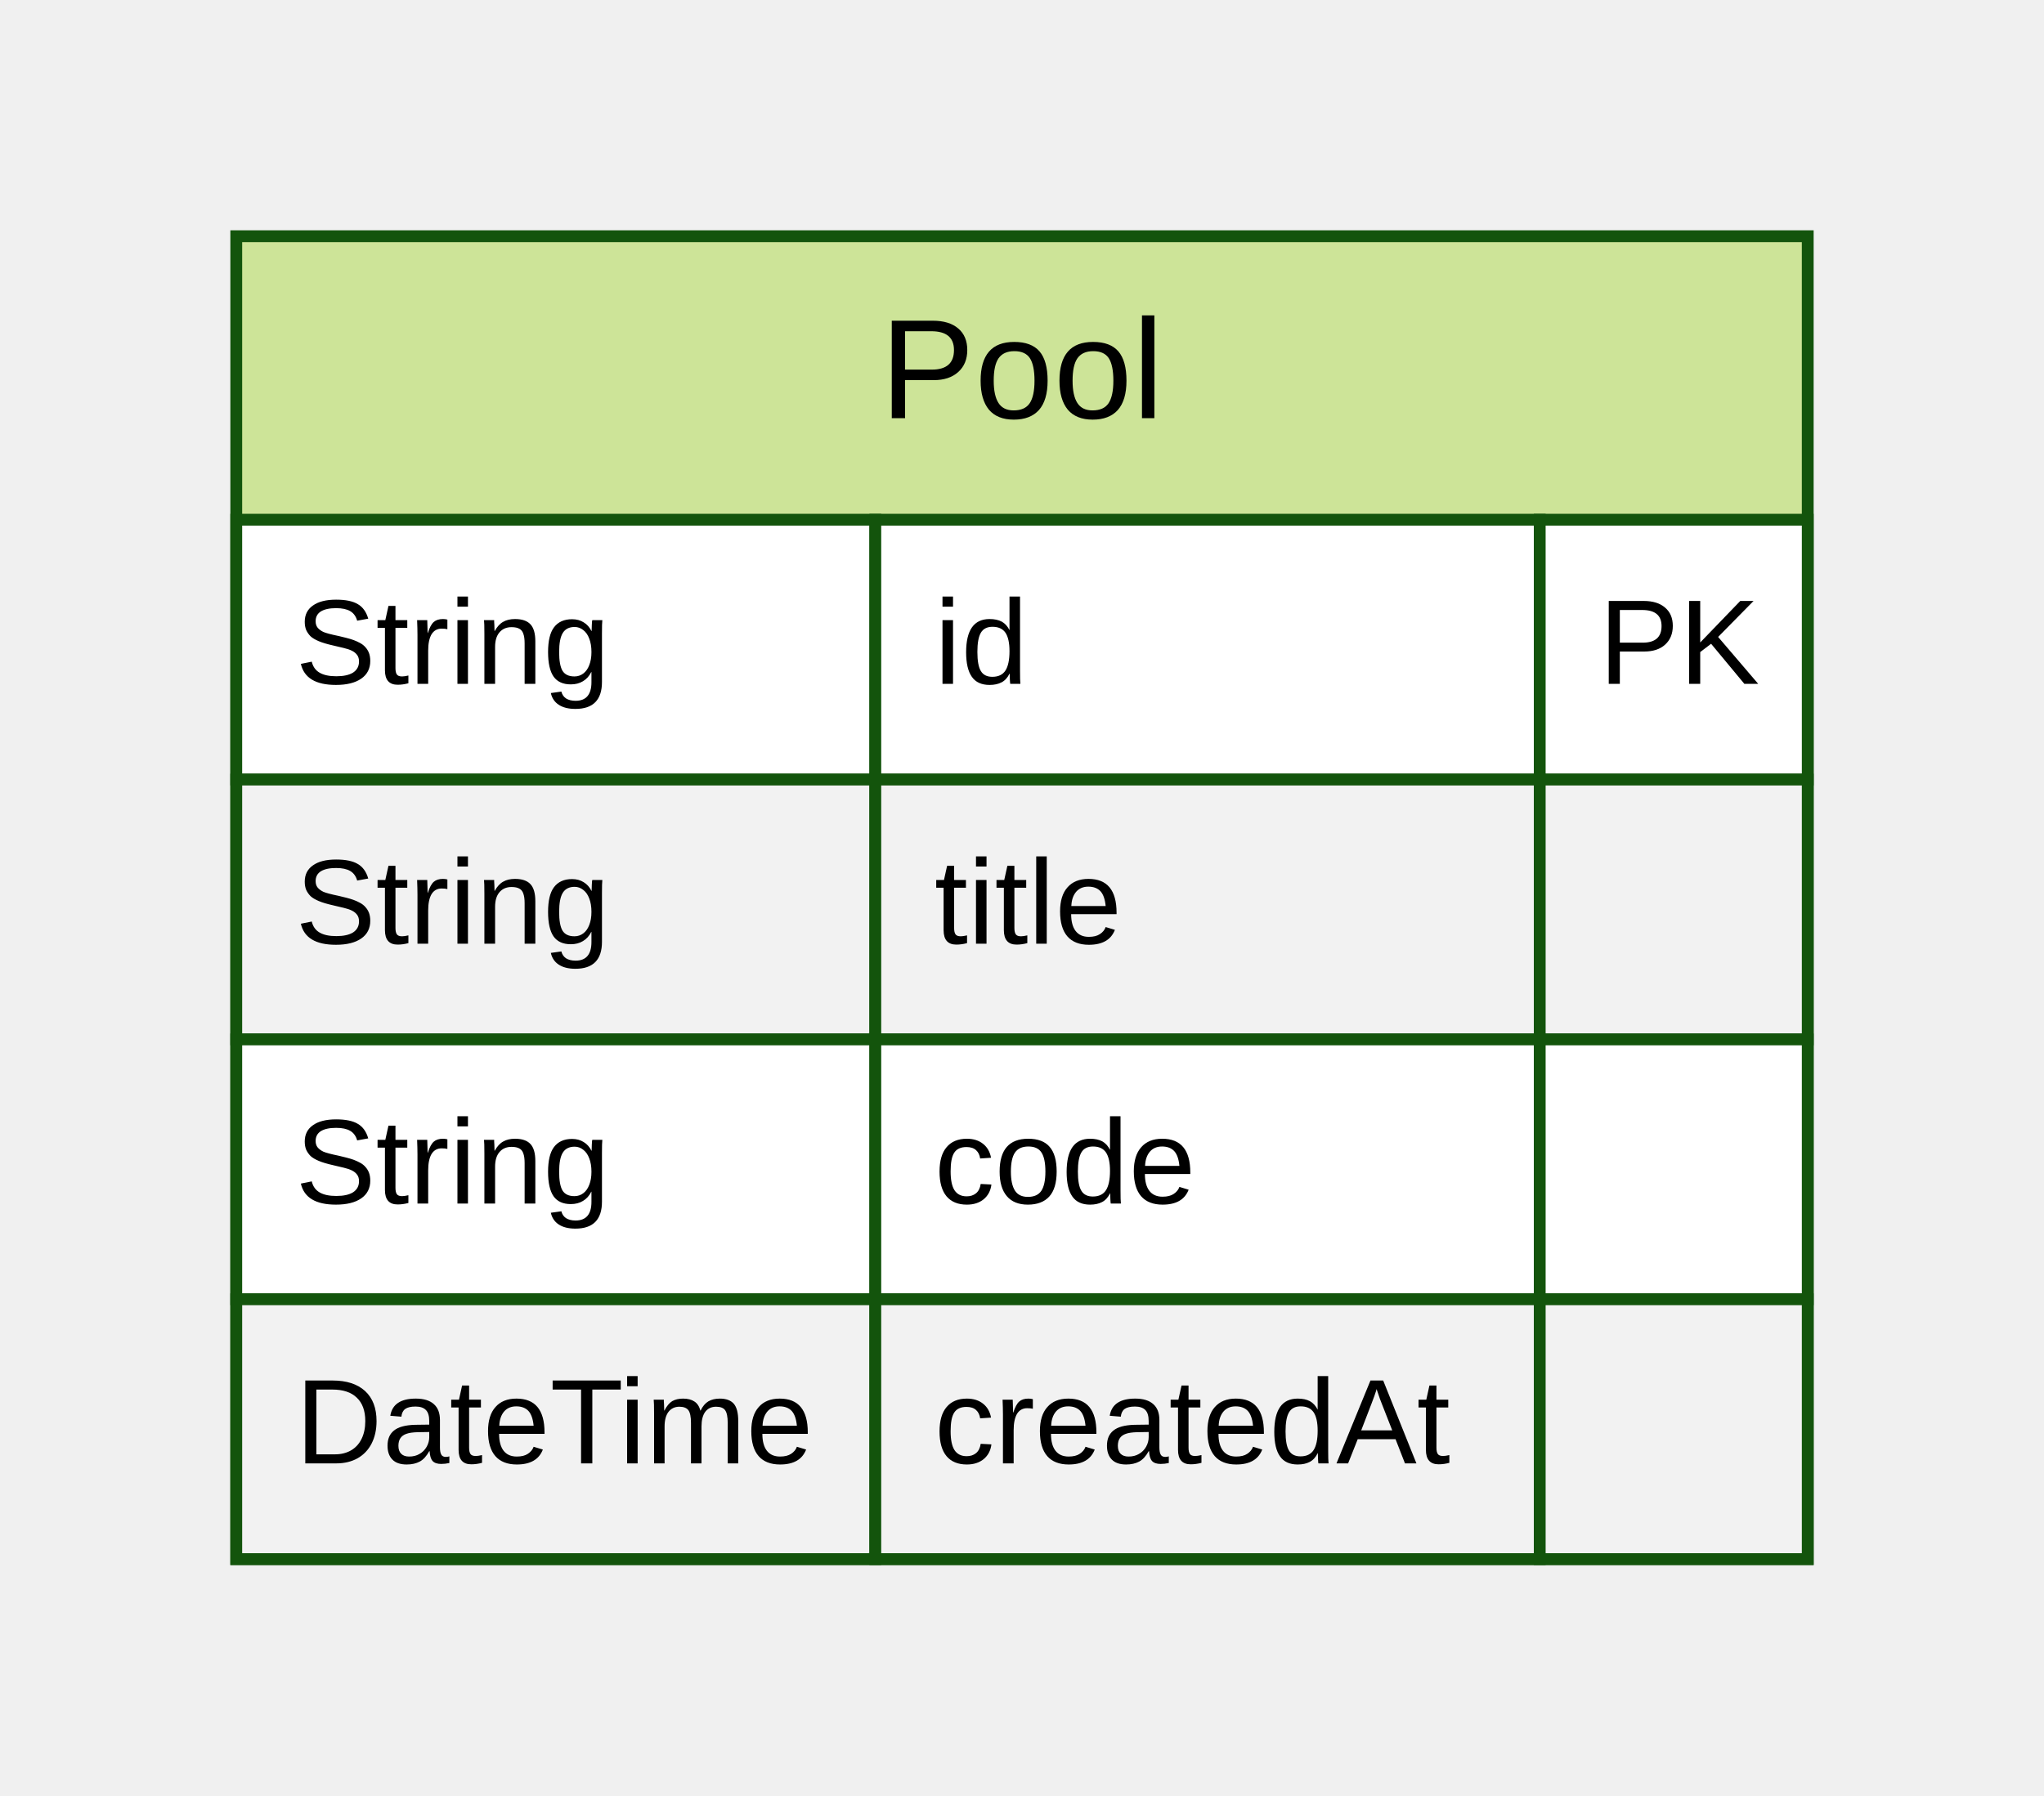
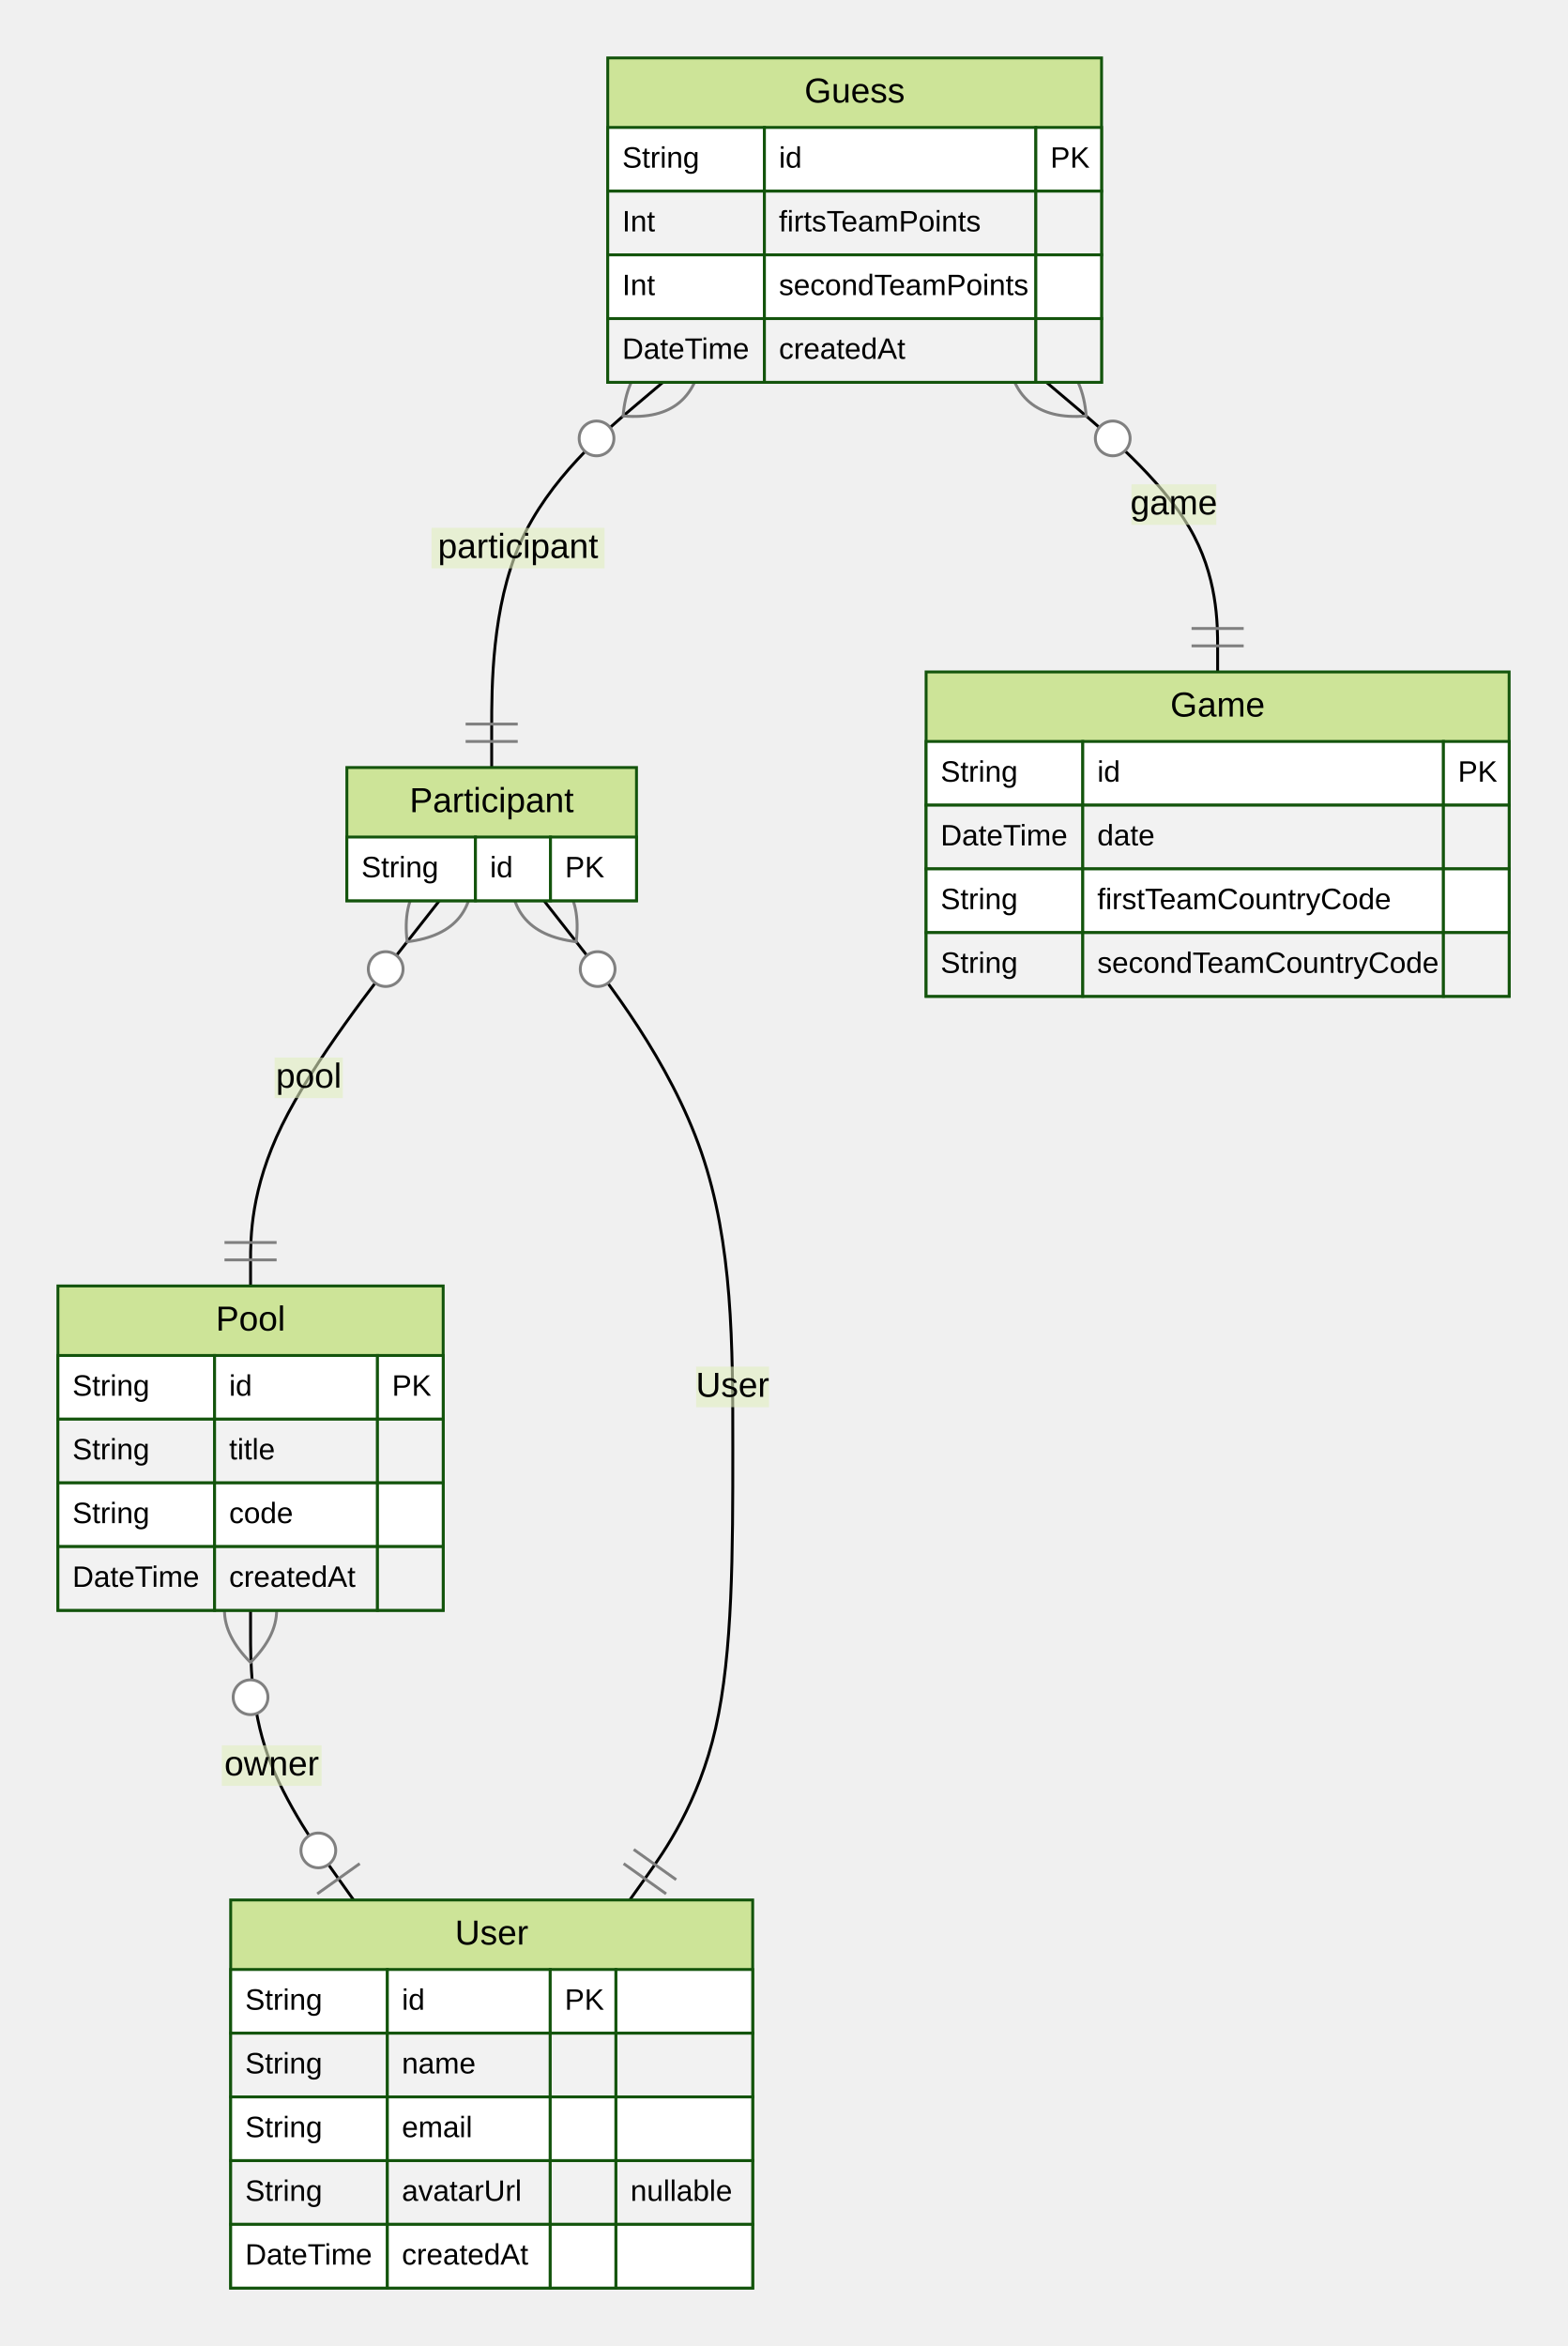
- <svg xmlns="http://www.w3.org/2000/svg" aria-labelledby="chart-title-mermaid-0 chart-desc-mermaid-0" role="img" viewBox="0 0 173.026 152" style="max-width: 173.026px; background-color: white;" width="100%" id="mermaid-0">
+ <svg xmlns="http://www.w3.org/2000/svg" aria-labelledby="chart-title-mermaid-0 chart-desc-mermaid-0" role="img" viewBox="0 0 541.082 810" style="max-width: 541.082px; background-color: white;" width="100%" id="mermaid-0">
  <style>#mermaid-0 {font-family:"trebuchet ms",verdana,arial,sans-serif;font-size:16px;fill:#000000;}#mermaid-0 .error-icon{fill:#552222;}#mermaid-0 .error-text{fill:#552222;stroke:#552222;}#mermaid-0 .edge-thickness-normal{stroke-width:2px;}#mermaid-0 .edge-thickness-thick{stroke-width:3.5px;}#mermaid-0 .edge-pattern-solid{stroke-dasharray:0;}#mermaid-0 .edge-pattern-dashed{stroke-dasharray:3;}#mermaid-0 .edge-pattern-dotted{stroke-dasharray:2;}#mermaid-0 .marker{fill:#000000;stroke:#000000;}#mermaid-0 .marker.cross{stroke:#000000;}#mermaid-0 svg{font-family:"trebuchet ms",verdana,arial,sans-serif;font-size:16px;}#mermaid-0 .entityBox{fill:#cde498;stroke:#13540c;}#mermaid-0 .attributeBoxOdd{fill:#ffffff;stroke:#13540c;}#mermaid-0 .attributeBoxEven{fill:#f2f2f2;stroke:#13540c;}#mermaid-0 .relationshipLabelBox{fill:hsl(78.158, 58.462%, 84.51%);opacity:0.7;background-color:hsl(78.158, 58.462%, 84.51%);}#mermaid-0 .relationshipLabelBox rect{opacity:0.5;}#mermaid-0 .relationshipLine{stroke:#000000;}#mermaid-0 :root{--mermaid-font-family:"trebuchet ms",verdana,arial,sans-serif;}</style>
  <g />
  <defs>
    <marker orient="auto" markerHeight="18" markerWidth="18" refY="9" refX="0" id="ONLY_ONE_START">
      <path d="M9,0 L9,18 M15,0 L15,18" fill="none" stroke="gray" />
    </marker>
  </defs>
  <defs>
    <marker orient="auto" markerHeight="18" markerWidth="18" refY="9" refX="18" id="ONLY_ONE_END">
      <path d="M3,0 L3,18 M9,0 L9,18" fill="none" stroke="gray" />
    </marker>
  </defs>
  <defs>
    <marker orient="auto" markerHeight="18" markerWidth="30" refY="9" refX="0" id="ZERO_OR_ONE_START">
      <circle r="6" cy="9" cx="21" fill="white" stroke="gray" />
      <path d="M9,0 L9,18" fill="none" stroke="gray" />
    </marker>
  </defs>
  <defs>
    <marker orient="auto" markerHeight="18" markerWidth="30" refY="9" refX="30" id="ZERO_OR_ONE_END">
      <circle r="6" cy="9" cx="9" fill="white" stroke="gray" />
      <path d="M21,0 L21,18" fill="none" stroke="gray" />
    </marker>
  </defs>
  <defs>
    <marker orient="auto" markerHeight="36" markerWidth="45" refY="18" refX="18" id="ONE_OR_MORE_START">
      <path d="M0,18 Q 18,0 36,18 Q 18,36 0,18 M42,9 L42,27" fill="none" stroke="gray" />
    </marker>
  </defs>
  <defs>
    <marker orient="auto" markerHeight="36" markerWidth="45" refY="18" refX="27" id="ONE_OR_MORE_END">
      <path d="M3,9 L3,27 M9,18 Q27,0 45,18 Q27,36 9,18" fill="none" stroke="gray" />
    </marker>
  </defs>
  <defs>
    <marker orient="auto" markerHeight="36" markerWidth="57" refY="18" refX="18" id="ZERO_OR_MORE_START">
      <circle r="6" cy="18" cx="48" fill="white" stroke="gray" />
      <path d="M0,18 Q18,0 36,18 Q18,36 0,18" fill="none" stroke="gray" />
    </marker>
  </defs>
  <defs>
    <marker orient="auto" markerHeight="36" markerWidth="57" refY="18" refX="39" id="ZERO_OR_MORE_END">
      <circle r="6" cy="18" cx="9" fill="white" stroke="gray" />
      <path d="M21,18 Q39,0 57,18 Q39,36 21,18" fill="none" stroke="gray" />
    </marker>
  </defs>
-   <g transform="translate(20,20 )" id="Pool">
+   <path marker-start="url(#ZERO_OR_MORE_START)" marker-end="url(#ZERO_OR_ONE_END)" fill="none" stroke="gray" d="M86.513,556L86.513,564.333C86.513,572.667,86.513,589.333,92.443,606C98.373,622.667,110.233,639.333,116.163,647.667L122.093,656" class="er relationshipLine" />
+   <path marker-start="url(#ZERO_OR_MORE_START)" marker-end="url(#ONLY_ONE_END)" fill="none" stroke="gray" d="M187.835,311L198.7,324.833C209.565,338.667,231.296,366.333,242.161,397.833C253.026,429.333,253.026,464.667,253.026,500C253.026,535.333,253.026,570.667,247.096,596.667C241.167,622.667,229.307,639.333,223.377,647.667L217.447,656" class="er relationshipLine" />
+   <path marker-start="url(#ZERO_OR_MORE_START)" marker-end="url(#ONLY_ONE_END)" fill="none" stroke="gray" d="M151.705,311L140.839,324.833C129.974,338.667,108.244,366.333,97.378,388.5C86.513,410.667,86.513,427.333,86.513,435.667L86.513,444" class="er relationshipLine" />
+   <path marker-start="url(#ZERO_OR_MORE_START)" marker-end="url(#ONLY_ONE_END)" fill="none" stroke="gray" d="M228.887,132L219.034,140.333C209.181,148.667,189.476,165.333,179.623,187.5C169.77,209.667,169.77,237.333,169.77,251.167L169.77,265" class="er relationshipLine" />
+   <path marker-start="url(#ZERO_OR_MORE_START)" marker-end="url(#ONLY_ONE_END)" fill="none" stroke="gray" d="M361.309,132L371.162,140.333C381.015,148.667,400.72,165.333,410.573,182C420.426,198.667,420.426,215.333,420.426,223.667L420.426,232" class="er relationshipLine" />
+   <g transform="translate(20,444 )" id="Pool">
    <rect height="112" width="133.026" y="0" x="0" stroke="gray" fill-opacity="100%" fill="honeydew" class="er entityBox" />
    <text transform="translate(66.51321,12)" style="font-family: &quot;trebuchet ms&quot;, verdana, arial, sans-serif;; font-size: 12px" text-anchor="middle" dominant-baseline="middle" y="0" x="0" id="entity-Pool" class="er entityLabel">Pool</text>
    <rect height="22" width="54.096" y="24" x="0" stroke="gray" fill-opacity="100%" fill="honeydew" class="er attributeBoxOdd" />
    <text transform="translate(5,35)" style="font-family: &quot;trebuchet ms&quot;, verdana, arial, sans-serif;; font-size: 10.2px" text-anchor="left" dominant-baseline="middle" y="0" x="0" id="entity-Pool-attr-1-type" class="er entityLabel">String</text>
    <rect height="22" width="56.243" y="24" x="54.096" stroke="gray" fill-opacity="100%" fill="honeydew" class="er attributeBoxOdd" />
    <text transform="translate(59.09555,35)" style="font-family: &quot;trebuchet ms&quot;, verdana, arial, sans-serif;; font-size: 10.2px" text-anchor="left" dominant-baseline="middle" y="0" x="0" id="entity-Pool-attr-1-name" class="er entityLabel">id</text>
    <rect height="22" width="22.688" y="24" x="110.339" stroke="gray" fill-opacity="100%" fill="honeydew" class="er attributeBoxOdd" />
    <text transform="translate(115.3387,35)" style="font-family: &quot;trebuchet ms&quot;, verdana, arial, sans-serif;; font-size: 10.2px" text-anchor="left" dominant-baseline="middle" y="0" x="0" id="entity-Pool-attr-1-key" class="er entityLabel">PK</text>
    <rect height="22" width="54.096" y="46" x="0" stroke="gray" fill-opacity="100%" fill="honeydew" class="er attributeBoxEven" />
    <text transform="translate(5,57)" style="font-family: &quot;trebuchet ms&quot;, verdana, arial, sans-serif;; font-size: 10.2px" text-anchor="left" dominant-baseline="middle" y="0" x="0" id="entity-Pool-attr-2-type" class="er entityLabel">String</text>
    <rect height="22" width="56.243" y="46" x="54.096" stroke="gray" fill-opacity="100%" fill="honeydew" class="er attributeBoxEven" />
    <text transform="translate(59.09555,57)" style="font-family: &quot;trebuchet ms&quot;, verdana, arial, sans-serif;; font-size: 10.2px" text-anchor="left" dominant-baseline="middle" y="0" x="0" id="entity-Pool-attr-2-name" class="er entityLabel">title</text>
    <rect height="22" width="22.688" y="46" x="110.339" stroke="gray" fill-opacity="100%" fill="honeydew" class="er attributeBoxEven" />
    <text transform="translate(115.3387,57)" style="font-family: &quot;trebuchet ms&quot;, verdana, arial, sans-serif;; font-size: 10.2px" text-anchor="left" dominant-baseline="middle" y="0" x="0" id="entity-Pool-attr-2-key" class="er entityLabel" />
    <rect height="22" width="54.096" y="68" x="0" stroke="gray" fill-opacity="100%" fill="honeydew" class="er attributeBoxOdd" />
    <text transform="translate(5,79)" style="font-family: &quot;trebuchet ms&quot;, verdana, arial, sans-serif;; font-size: 10.2px" text-anchor="left" dominant-baseline="middle" y="0" x="0" id="entity-Pool-attr-3-type" class="er entityLabel">String</text>
    <rect height="22" width="56.243" y="68" x="54.096" stroke="gray" fill-opacity="100%" fill="honeydew" class="er attributeBoxOdd" />
    <text transform="translate(59.09555,79)" style="font-family: &quot;trebuchet ms&quot;, verdana, arial, sans-serif;; font-size: 10.2px" text-anchor="left" dominant-baseline="middle" y="0" x="0" id="entity-Pool-attr-3-name" class="er entityLabel">code</text>
    <rect height="22" width="22.688" y="68" x="110.339" stroke="gray" fill-opacity="100%" fill="honeydew" class="er attributeBoxOdd" />
    <text transform="translate(115.3387,79)" style="font-family: &quot;trebuchet ms&quot;, verdana, arial, sans-serif;; font-size: 10.2px" text-anchor="left" dominant-baseline="middle" y="0" x="0" id="entity-Pool-attr-3-key" class="er entityLabel" />
    <rect height="22" width="54.096" y="90" x="0" stroke="gray" fill-opacity="100%" fill="honeydew" class="er attributeBoxEven" />
    <text transform="translate(5,101)" style="font-family: &quot;trebuchet ms&quot;, verdana, arial, sans-serif;; font-size: 10.2px" text-anchor="left" dominant-baseline="middle" y="0" x="0" id="entity-Pool-attr-4-type" class="er entityLabel">DateTime</text>
    <rect height="22" width="56.243" y="90" x="54.096" stroke="gray" fill-opacity="100%" fill="honeydew" class="er attributeBoxEven" />
    <text transform="translate(59.09555,101)" style="font-family: &quot;trebuchet ms&quot;, verdana, arial, sans-serif;; font-size: 10.2px" text-anchor="left" dominant-baseline="middle" y="0" x="0" id="entity-Pool-attr-4-name" class="er entityLabel">createdAt</text>
    <rect height="22" width="22.688" y="90" x="110.339" stroke="gray" fill-opacity="100%" fill="honeydew" class="er attributeBoxEven" />
    <text transform="translate(115.3387,101)" style="font-family: &quot;trebuchet ms&quot;, verdana, arial, sans-serif;; font-size: 10.2px" text-anchor="left" dominant-baseline="middle" y="0" x="0" id="entity-Pool-attr-4-key" class="er entityLabel" />
  </g>
+   <g transform="translate(119.7698,265 )" id="Participant">
+     <rect height="46" width="100" y="0" x="0" stroke="gray" fill-opacity="100%" fill="honeydew" class="er entityBox" />
+     <text transform="translate(50,12)" style="font-family: &quot;trebuchet ms&quot;, verdana, arial, sans-serif;; font-size: 12px" text-anchor="middle" dominant-baseline="middle" y="0" x="0" id="entity-Participant" class="er entityLabel">Participant</text>
+     <rect height="22" width="44.399" y="24" x="0" stroke="gray" fill-opacity="100%" fill="honeydew" class="er attributeBoxOdd" />
+     <text transform="translate(5,35)" style="font-family: &quot;trebuchet ms&quot;, verdana, arial, sans-serif;; font-size: 10.2px" text-anchor="left" dominant-baseline="middle" y="0" x="0" id="entity-Participant-attr-1-type" class="er entityLabel">String</text>
+     <rect height="22" width="25.911" y="24" x="44.399" stroke="gray" fill-opacity="100%" fill="honeydew" class="er attributeBoxOdd" />
+     <text transform="translate(49.39862,35)" style="font-family: &quot;trebuchet ms&quot;, verdana, arial, sans-serif;; font-size: 10.2px" text-anchor="left" dominant-baseline="middle" y="0" x="0" id="entity-Participant-attr-1-name" class="er entityLabel">id</text>
+     <rect height="22" width="29.69" y="24" x="70.31" stroke="gray" fill-opacity="100%" fill="honeydew" class="er attributeBoxOdd" />
+     <text transform="translate(75.30976,35)" style="font-family: &quot;trebuchet ms&quot;, verdana, arial, sans-serif;; font-size: 10.2px" text-anchor="left" dominant-baseline="middle" y="0" x="0" id="entity-Participant-attr-1-key" class="er entityLabel">PK</text>
+   </g>
+   <g transform="translate(79.65034,656 )" id="User">
+     <rect height="134" width="180.239" y="0" x="0" stroke="gray" fill-opacity="100%" fill="honeydew" class="er entityBox" />
+     <text transform="translate(90.11948,12)" style="font-family: &quot;trebuchet ms&quot;, verdana, arial, sans-serif;; font-size: 12px" text-anchor="middle" dominant-baseline="middle" y="0" x="0" id="entity-User" class="er entityLabel">User</text>
+     <rect height="22" width="54.096" y="24" x="0" stroke="gray" fill-opacity="100%" fill="honeydew" class="er attributeBoxOdd" />
+     <text transform="translate(5,35)" style="font-family: &quot;trebuchet ms&quot;, verdana, arial, sans-serif;; font-size: 10.2px" text-anchor="left" dominant-baseline="middle" y="0" x="0" id="entity-User-attr-1-type" class="er entityLabel">String</text>
+     <rect height="22" width="56.243" y="24" x="54.096" stroke="gray" fill-opacity="100%" fill="honeydew" class="er attributeBoxOdd" />
+     <text transform="translate(59.09555,35)" style="font-family: &quot;trebuchet ms&quot;, verdana, arial, sans-serif;; font-size: 10.2px" text-anchor="left" dominant-baseline="middle" y="0" x="0" id="entity-User-attr-1-name" class="er entityLabel">id</text>
+     <rect height="22" width="22.688" y="24" x="110.339" stroke="gray" fill-opacity="100%" fill="honeydew" class="er attributeBoxOdd" />
+     <text transform="translate(115.3387,35)" style="font-family: &quot;trebuchet ms&quot;, verdana, arial, sans-serif;; font-size: 10.2px" text-anchor="left" dominant-baseline="middle" y="0" x="0" id="entity-User-attr-1-key" class="er entityLabel">PK</text>
+     <rect height="22" width="47.213" y="24" x="133.026" stroke="gray" fill-opacity="100%" fill="honeydew" class="er attributeBoxOdd" />
+     <text transform="translate(138.0264,35)" style="font-family: &quot;trebuchet ms&quot;, verdana, arial, sans-serif;; font-size: 10.2px" text-anchor="left" dominant-baseline="middle" y="0" x="0" id="entity-User-attr-1-comment" class="er entityLabel" />
+     <rect height="22" width="54.096" y="46" x="0" stroke="gray" fill-opacity="100%" fill="honeydew" class="er attributeBoxEven" />
+     <text transform="translate(5,57)" style="font-family: &quot;trebuchet ms&quot;, verdana, arial, sans-serif;; font-size: 10.2px" text-anchor="left" dominant-baseline="middle" y="0" x="0" id="entity-User-attr-2-type" class="er entityLabel">String</text>
+     <rect height="22" width="56.243" y="46" x="54.096" stroke="gray" fill-opacity="100%" fill="honeydew" class="er attributeBoxEven" />
+     <text transform="translate(59.09555,57)" style="font-family: &quot;trebuchet ms&quot;, verdana, arial, sans-serif;; font-size: 10.2px" text-anchor="left" dominant-baseline="middle" y="0" x="0" id="entity-User-attr-2-name" class="er entityLabel">name</text>
+     <rect height="22" width="22.688" y="46" x="110.339" stroke="gray" fill-opacity="100%" fill="honeydew" class="er attributeBoxEven" />
+     <text transform="translate(115.3387,57)" style="font-family: &quot;trebuchet ms&quot;, verdana, arial, sans-serif;; font-size: 10.2px" text-anchor="left" dominant-baseline="middle" y="0" x="0" id="entity-User-attr-2-key" class="er entityLabel" />
+     <rect height="22" width="47.213" y="46" x="133.026" stroke="gray" fill-opacity="100%" fill="honeydew" class="er attributeBoxEven" />
+     <text transform="translate(138.0264,57)" style="font-family: &quot;trebuchet ms&quot;, verdana, arial, sans-serif;; font-size: 10.2px" text-anchor="left" dominant-baseline="middle" y="0" x="0" id="entity-User-attr-2-comment" class="er entityLabel" />
+     <rect height="22" width="54.096" y="68" x="0" stroke="gray" fill-opacity="100%" fill="honeydew" class="er attributeBoxOdd" />
+     <text transform="translate(5,79)" style="font-family: &quot;trebuchet ms&quot;, verdana, arial, sans-serif;; font-size: 10.2px" text-anchor="left" dominant-baseline="middle" y="0" x="0" id="entity-User-attr-3-type" class="er entityLabel">String</text>
+     <rect height="22" width="56.243" y="68" x="54.096" stroke="gray" fill-opacity="100%" fill="honeydew" class="er attributeBoxOdd" />
+     <text transform="translate(59.09555,79)" style="font-family: &quot;trebuchet ms&quot;, verdana, arial, sans-serif;; font-size: 10.2px" text-anchor="left" dominant-baseline="middle" y="0" x="0" id="entity-User-attr-3-name" class="er entityLabel">email</text>
+     <rect height="22" width="22.688" y="68" x="110.339" stroke="gray" fill-opacity="100%" fill="honeydew" class="er attributeBoxOdd" />
+     <text transform="translate(115.3387,79)" style="font-family: &quot;trebuchet ms&quot;, verdana, arial, sans-serif;; font-size: 10.2px" text-anchor="left" dominant-baseline="middle" y="0" x="0" id="entity-User-attr-3-key" class="er entityLabel" />
+     <rect height="22" width="47.213" y="68" x="133.026" stroke="gray" fill-opacity="100%" fill="honeydew" class="er attributeBoxOdd" />
+     <text transform="translate(138.0264,79)" style="font-family: &quot;trebuchet ms&quot;, verdana, arial, sans-serif;; font-size: 10.2px" text-anchor="left" dominant-baseline="middle" y="0" x="0" id="entity-User-attr-3-comment" class="er entityLabel" />
+     <rect height="22" width="54.096" y="90" x="0" stroke="gray" fill-opacity="100%" fill="honeydew" class="er attributeBoxEven" />
+     <text transform="translate(5,101)" style="font-family: &quot;trebuchet ms&quot;, verdana, arial, sans-serif;; font-size: 10.2px" text-anchor="left" dominant-baseline="middle" y="0" x="0" id="entity-User-attr-4-type" class="er entityLabel">String</text>
+     <rect height="22" width="56.243" y="90" x="54.096" stroke="gray" fill-opacity="100%" fill="honeydew" class="er attributeBoxEven" />
+     <text transform="translate(59.09555,101)" style="font-family: &quot;trebuchet ms&quot;, verdana, arial, sans-serif;; font-size: 10.2px" text-anchor="left" dominant-baseline="middle" y="0" x="0" id="entity-User-attr-4-name" class="er entityLabel">avatarUrl</text>
+     <rect height="22" width="22.688" y="90" x="110.339" stroke="gray" fill-opacity="100%" fill="honeydew" class="er attributeBoxEven" />
+     <text transform="translate(115.3387,101)" style="font-family: &quot;trebuchet ms&quot;, verdana, arial, sans-serif;; font-size: 10.2px" text-anchor="left" dominant-baseline="middle" y="0" x="0" id="entity-User-attr-4-key" class="er entityLabel" />
+     <rect height="22" width="47.213" y="90" x="133.026" stroke="gray" fill-opacity="100%" fill="honeydew" class="er attributeBoxEven" />
+     <text transform="translate(138.0264,101)" style="font-family: &quot;trebuchet ms&quot;, verdana, arial, sans-serif;; font-size: 10.2px" text-anchor="left" dominant-baseline="middle" y="0" x="0" id="entity-User-attr-4-comment" class="er entityLabel">nullable</text>
+     <rect height="22" width="54.096" y="112" x="0" stroke="gray" fill-opacity="100%" fill="honeydew" class="er attributeBoxOdd" />
+     <text transform="translate(5,123)" style="font-family: &quot;trebuchet ms&quot;, verdana, arial, sans-serif;; font-size: 10.2px" text-anchor="left" dominant-baseline="middle" y="0" x="0" id="entity-User-attr-5-type" class="er entityLabel">DateTime</text>
+     <rect height="22" width="56.243" y="112" x="54.096" stroke="gray" fill-opacity="100%" fill="honeydew" class="er attributeBoxOdd" />
+     <text transform="translate(59.09555,123)" style="font-family: &quot;trebuchet ms&quot;, verdana, arial, sans-serif;; font-size: 10.2px" text-anchor="left" dominant-baseline="middle" y="0" x="0" id="entity-User-attr-5-name" class="er entityLabel">createdAt</text>
+     <rect height="22" width="22.688" y="112" x="110.339" stroke="gray" fill-opacity="100%" fill="honeydew" class="er attributeBoxOdd" />
+     <text transform="translate(115.3387,123)" style="font-family: &quot;trebuchet ms&quot;, verdana, arial, sans-serif;; font-size: 10.2px" text-anchor="left" dominant-baseline="middle" y="0" x="0" id="entity-User-attr-5-key" class="er entityLabel" />
+     <rect height="22" width="47.213" y="112" x="133.026" stroke="gray" fill-opacity="100%" fill="honeydew" class="er attributeBoxOdd" />
+     <text transform="translate(138.0264,123)" style="font-family: &quot;trebuchet ms&quot;, verdana, arial, sans-serif;; font-size: 10.2px" text-anchor="left" dominant-baseline="middle" y="0" x="0" id="entity-User-attr-5-comment" class="er entityLabel" />
+   </g>
+   <g transform="translate(319.7698,232 )" id="Game">
+     <rect height="112" width="201.312" y="0" x="0" stroke="gray" fill-opacity="100%" fill="honeydew" class="er entityBox" />
+     <text transform="translate(100.6562,12)" style="font-family: &quot;trebuchet ms&quot;, verdana, arial, sans-serif;; font-size: 12px" text-anchor="middle" dominant-baseline="middle" y="0" x="0" id="entity-Game" class="er entityLabel">Game</text>
+     <rect height="22" width="54.096" y="24" x="0" stroke="gray" fill-opacity="100%" fill="honeydew" class="er attributeBoxOdd" />
+     <text transform="translate(5,35)" style="font-family: &quot;trebuchet ms&quot;, verdana, arial, sans-serif;; font-size: 10.2px" text-anchor="left" dominant-baseline="middle" y="0" x="0" id="entity-Game-attr-1-type" class="er entityLabel">String</text>
+     <rect height="22" width="124.529" y="24" x="54.096" stroke="gray" fill-opacity="100%" fill="honeydew" class="er attributeBoxOdd" />
+     <text transform="translate(59.09555,35)" style="font-family: &quot;trebuchet ms&quot;, verdana, arial, sans-serif;; font-size: 10.2px" text-anchor="left" dominant-baseline="middle" y="0" x="0" id="entity-Game-attr-1-name" class="er entityLabel">id</text>
+     <rect height="22" width="22.688" y="24" x="178.625" stroke="gray" fill-opacity="100%" fill="honeydew" class="er attributeBoxOdd" />
+     <text transform="translate(183.6248,35)" style="font-family: &quot;trebuchet ms&quot;, verdana, arial, sans-serif;; font-size: 10.2px" text-anchor="left" dominant-baseline="middle" y="0" x="0" id="entity-Game-attr-1-key" class="er entityLabel">PK</text>
+     <rect height="22" width="54.096" y="46" x="0" stroke="gray" fill-opacity="100%" fill="honeydew" class="er attributeBoxEven" />
+     <text transform="translate(5,57)" style="font-family: &quot;trebuchet ms&quot;, verdana, arial, sans-serif;; font-size: 10.2px" text-anchor="left" dominant-baseline="middle" y="0" x="0" id="entity-Game-attr-2-type" class="er entityLabel">DateTime</text>
+     <rect height="22" width="124.529" y="46" x="54.096" stroke="gray" fill-opacity="100%" fill="honeydew" class="er attributeBoxEven" />
+     <text transform="translate(59.09555,57)" style="font-family: &quot;trebuchet ms&quot;, verdana, arial, sans-serif;; font-size: 10.2px" text-anchor="left" dominant-baseline="middle" y="0" x="0" id="entity-Game-attr-2-name" class="er entityLabel">date</text>
+     <rect height="22" width="22.688" y="46" x="178.625" stroke="gray" fill-opacity="100%" fill="honeydew" class="er attributeBoxEven" />
+     <text transform="translate(183.6248,57)" style="font-family: &quot;trebuchet ms&quot;, verdana, arial, sans-serif;; font-size: 10.2px" text-anchor="left" dominant-baseline="middle" y="0" x="0" id="entity-Game-attr-2-key" class="er entityLabel" />
+     <rect height="22" width="54.096" y="68" x="0" stroke="gray" fill-opacity="100%" fill="honeydew" class="er attributeBoxOdd" />
+     <text transform="translate(5,79)" style="font-family: &quot;trebuchet ms&quot;, verdana, arial, sans-serif;; font-size: 10.2px" text-anchor="left" dominant-baseline="middle" y="0" x="0" id="entity-Game-attr-3-type" class="er entityLabel">String</text>
+     <rect height="22" width="124.529" y="68" x="54.096" stroke="gray" fill-opacity="100%" fill="honeydew" class="er attributeBoxOdd" />
+     <text transform="translate(59.09555,79)" style="font-family: &quot;trebuchet ms&quot;, verdana, arial, sans-serif;; font-size: 10.2px" text-anchor="left" dominant-baseline="middle" y="0" x="0" id="entity-Game-attr-3-name" class="er entityLabel">firstTeamCountryCode</text>
+     <rect height="22" width="22.688" y="68" x="178.625" stroke="gray" fill-opacity="100%" fill="honeydew" class="er attributeBoxOdd" />
+     <text transform="translate(183.6248,79)" style="font-family: &quot;trebuchet ms&quot;, verdana, arial, sans-serif;; font-size: 10.2px" text-anchor="left" dominant-baseline="middle" y="0" x="0" id="entity-Game-attr-3-key" class="er entityLabel" />
+     <rect height="22" width="54.096" y="90" x="0" stroke="gray" fill-opacity="100%" fill="honeydew" class="er attributeBoxEven" />
+     <text transform="translate(5,101)" style="font-family: &quot;trebuchet ms&quot;, verdana, arial, sans-serif;; font-size: 10.2px" text-anchor="left" dominant-baseline="middle" y="0" x="0" id="entity-Game-attr-4-type" class="er entityLabel">String</text>
+     <rect height="22" width="124.529" y="90" x="54.096" stroke="gray" fill-opacity="100%" fill="honeydew" class="er attributeBoxEven" />
+     <text transform="translate(59.09555,101)" style="font-family: &quot;trebuchet ms&quot;, verdana, arial, sans-serif;; font-size: 10.2px" text-anchor="left" dominant-baseline="middle" y="0" x="0" id="entity-Game-attr-4-name" class="er entityLabel">secondTeamCountryCode</text>
+     <rect height="22" width="22.688" y="90" x="178.625" stroke="gray" fill-opacity="100%" fill="honeydew" class="er attributeBoxEven" />
+     <text transform="translate(183.6248,101)" style="font-family: &quot;trebuchet ms&quot;, verdana, arial, sans-serif;; font-size: 10.2px" text-anchor="left" dominant-baseline="middle" y="0" x="0" id="entity-Game-attr-4-key" class="er entityLabel" />
+   </g>
+   <g transform="translate(209.8457,20 )" id="Guess">
+     <rect height="112" width="170.504" y="0" x="0" stroke="gray" fill-opacity="100%" fill="honeydew" class="er entityBox" />
+     <text transform="translate(85.2522,12)" style="font-family: &quot;trebuchet ms&quot;, verdana, arial, sans-serif;; font-size: 12px" text-anchor="middle" dominant-baseline="middle" y="0" x="0" id="entity-Guess" class="er entityLabel">Guess</text>
+     <rect height="22" width="54.096" y="24" x="0" stroke="gray" fill-opacity="100%" fill="honeydew" class="er attributeBoxOdd" />
+     <text transform="translate(5,35)" style="font-family: &quot;trebuchet ms&quot;, verdana, arial, sans-serif;; font-size: 10.2px" text-anchor="left" dominant-baseline="middle" y="0" x="0" id="entity-Guess-attr-1-type" class="er entityLabel">String</text>
+     <rect height="22" width="93.721" y="24" x="54.096" stroke="gray" fill-opacity="100%" fill="honeydew" class="er attributeBoxOdd" />
+     <text transform="translate(59.09555,35)" style="font-family: &quot;trebuchet ms&quot;, verdana, arial, sans-serif;; font-size: 10.2px" text-anchor="left" dominant-baseline="middle" y="0" x="0" id="entity-Guess-attr-1-name" class="er entityLabel">id</text>
+     <rect height="22" width="22.688" y="24" x="147.817" stroke="gray" fill-opacity="100%" fill="honeydew" class="er attributeBoxOdd" />
+     <text transform="translate(152.8167,35)" style="font-family: &quot;trebuchet ms&quot;, verdana, arial, sans-serif;; font-size: 10.2px" text-anchor="left" dominant-baseline="middle" y="0" x="0" id="entity-Guess-attr-1-key" class="er entityLabel">PK</text>
+     <rect height="22" width="54.096" y="46" x="0" stroke="gray" fill-opacity="100%" fill="honeydew" class="er attributeBoxEven" />
+     <text transform="translate(5,57)" style="font-family: &quot;trebuchet ms&quot;, verdana, arial, sans-serif;; font-size: 10.2px" text-anchor="left" dominant-baseline="middle" y="0" x="0" id="entity-Guess-attr-2-type" class="er entityLabel">Int</text>
+     <rect height="22" width="93.721" y="46" x="54.096" stroke="gray" fill-opacity="100%" fill="honeydew" class="er attributeBoxEven" />
+     <text transform="translate(59.09555,57)" style="font-family: &quot;trebuchet ms&quot;, verdana, arial, sans-serif;; font-size: 10.2px" text-anchor="left" dominant-baseline="middle" y="0" x="0" id="entity-Guess-attr-2-name" class="er entityLabel">firtsTeamPoints</text>
+     <rect height="22" width="22.688" y="46" x="147.817" stroke="gray" fill-opacity="100%" fill="honeydew" class="er attributeBoxEven" />
+     <text transform="translate(152.8167,57)" style="font-family: &quot;trebuchet ms&quot;, verdana, arial, sans-serif;; font-size: 10.2px" text-anchor="left" dominant-baseline="middle" y="0" x="0" id="entity-Guess-attr-2-key" class="er entityLabel" />
+     <rect height="22" width="54.096" y="68" x="0" stroke="gray" fill-opacity="100%" fill="honeydew" class="er attributeBoxOdd" />
+     <text transform="translate(5,79)" style="font-family: &quot;trebuchet ms&quot;, verdana, arial, sans-serif;; font-size: 10.2px" text-anchor="left" dominant-baseline="middle" y="0" x="0" id="entity-Guess-attr-3-type" class="er entityLabel">Int</text>
+     <rect height="22" width="93.721" y="68" x="54.096" stroke="gray" fill-opacity="100%" fill="honeydew" class="er attributeBoxOdd" />
+     <text transform="translate(59.09555,79)" style="font-family: &quot;trebuchet ms&quot;, verdana, arial, sans-serif;; font-size: 10.2px" text-anchor="left" dominant-baseline="middle" y="0" x="0" id="entity-Guess-attr-3-name" class="er entityLabel">secondTeamPoints</text>
+     <rect height="22" width="22.688" y="68" x="147.817" stroke="gray" fill-opacity="100%" fill="honeydew" class="er attributeBoxOdd" />
+     <text transform="translate(152.8167,79)" style="font-family: &quot;trebuchet ms&quot;, verdana, arial, sans-serif;; font-size: 10.2px" text-anchor="left" dominant-baseline="middle" y="0" x="0" id="entity-Guess-attr-3-key" class="er entityLabel" />
+     <rect height="22" width="54.096" y="90" x="0" stroke="gray" fill-opacity="100%" fill="honeydew" class="er attributeBoxEven" />
+     <text transform="translate(5,101)" style="font-family: &quot;trebuchet ms&quot;, verdana, arial, sans-serif;; font-size: 10.2px" text-anchor="left" dominant-baseline="middle" y="0" x="0" id="entity-Guess-attr-4-type" class="er entityLabel">DateTime</text>
+     <rect height="22" width="93.721" y="90" x="54.096" stroke="gray" fill-opacity="100%" fill="honeydew" class="er attributeBoxEven" />
+     <text transform="translate(59.09555,101)" style="font-family: &quot;trebuchet ms&quot;, verdana, arial, sans-serif;; font-size: 10.2px" text-anchor="left" dominant-baseline="middle" y="0" x="0" id="entity-Guess-attr-4-name" class="er entityLabel">createdAt</text>
+     <rect height="22" width="22.688" y="90" x="147.817" stroke="gray" fill-opacity="100%" fill="honeydew" class="er attributeBoxEven" />
+     <text transform="translate(152.8167,101)" style="font-family: &quot;trebuchet ms&quot;, verdana, arial, sans-serif;; font-size: 10.2px" text-anchor="left" dominant-baseline="middle" y="0" x="0" id="entity-Guess-attr-4-key" class="er entityLabel" />
+   </g>
+   <rect fill-opacity="85%" fill="white" height="14" width="34.471" y="602.592" x="76.574" class="er relationshipLabelBox" />
+   <text style="font-family: &quot;trebuchet ms&quot;, verdana, arial, sans-serif;; font-size: 12px" dominant-baseline="middle" text-anchor="middle" y="609.592" x="93.81" id="rel1" class="er relationshipLabel">owner</text>
+   <rect fill-opacity="85%" fill="white" height="14" width="25.184" y="471.862" x="240.348" class="er relationshipLabelBox" />
+   <text style="font-family: &quot;trebuchet ms&quot;, verdana, arial, sans-serif;; font-size: 12px" dominant-baseline="middle" text-anchor="middle" y="478.862" x="252.94" id="rel2" class="er relationshipLabel">User</text>
+   <rect fill-opacity="85%" fill="white" height="14" width="23.564" y="365.133" x="94.824" class="er relationshipLabelBox" />
+   <text style="font-family: &quot;trebuchet ms&quot;, verdana, arial, sans-serif;; font-size: 12px" dominant-baseline="middle" text-anchor="middle" y="372.133" x="106.606" id="rel3" class="er relationshipLabel">pool</text>
+   <rect fill-opacity="85%" fill="white" height="14" width="59.744" y="182.256" x="148.995" class="er relationshipLabelBox" />
+   <text style="font-family: &quot;trebuchet ms&quot;, verdana, arial, sans-serif;; font-size: 12px" dominant-baseline="middle" text-anchor="middle" y="189.256" x="178.867" id="rel4" class="er relationshipLabel">participant</text>
+   <rect fill-opacity="85%" fill="white" height="14" width="29.289" y="167.222" x="390.665" class="er relationshipLabelBox" />
+   <text style="font-family: &quot;trebuchet ms&quot;, verdana, arial, sans-serif;; font-size: 12px" dominant-baseline="middle" text-anchor="middle" y="174.222" x="405.31" id="rel5" class="er relationshipLabel">game</text>
</svg>
